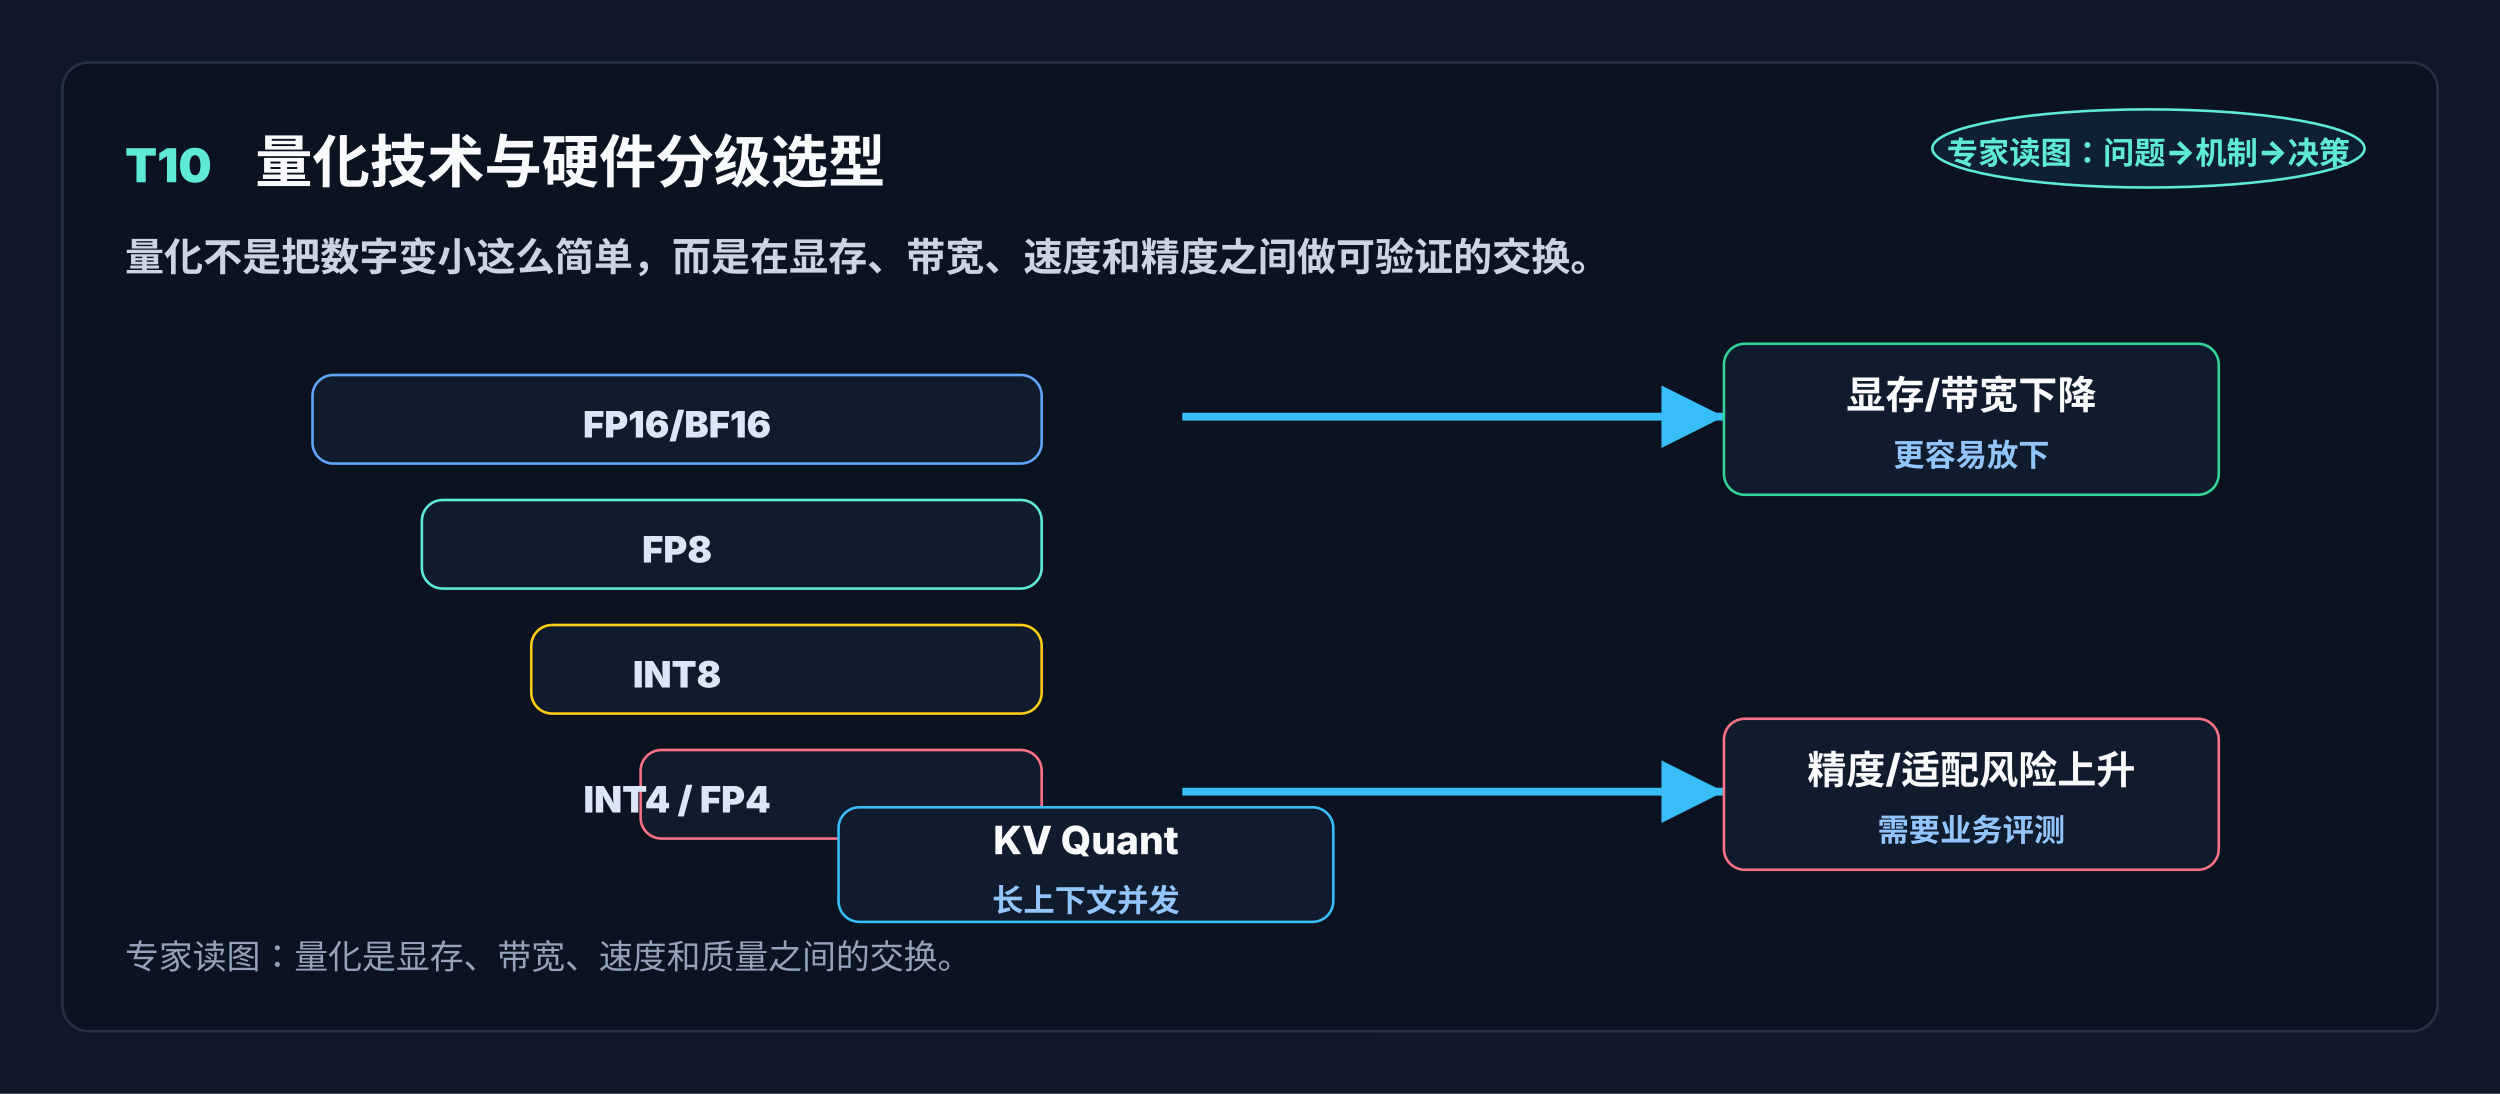
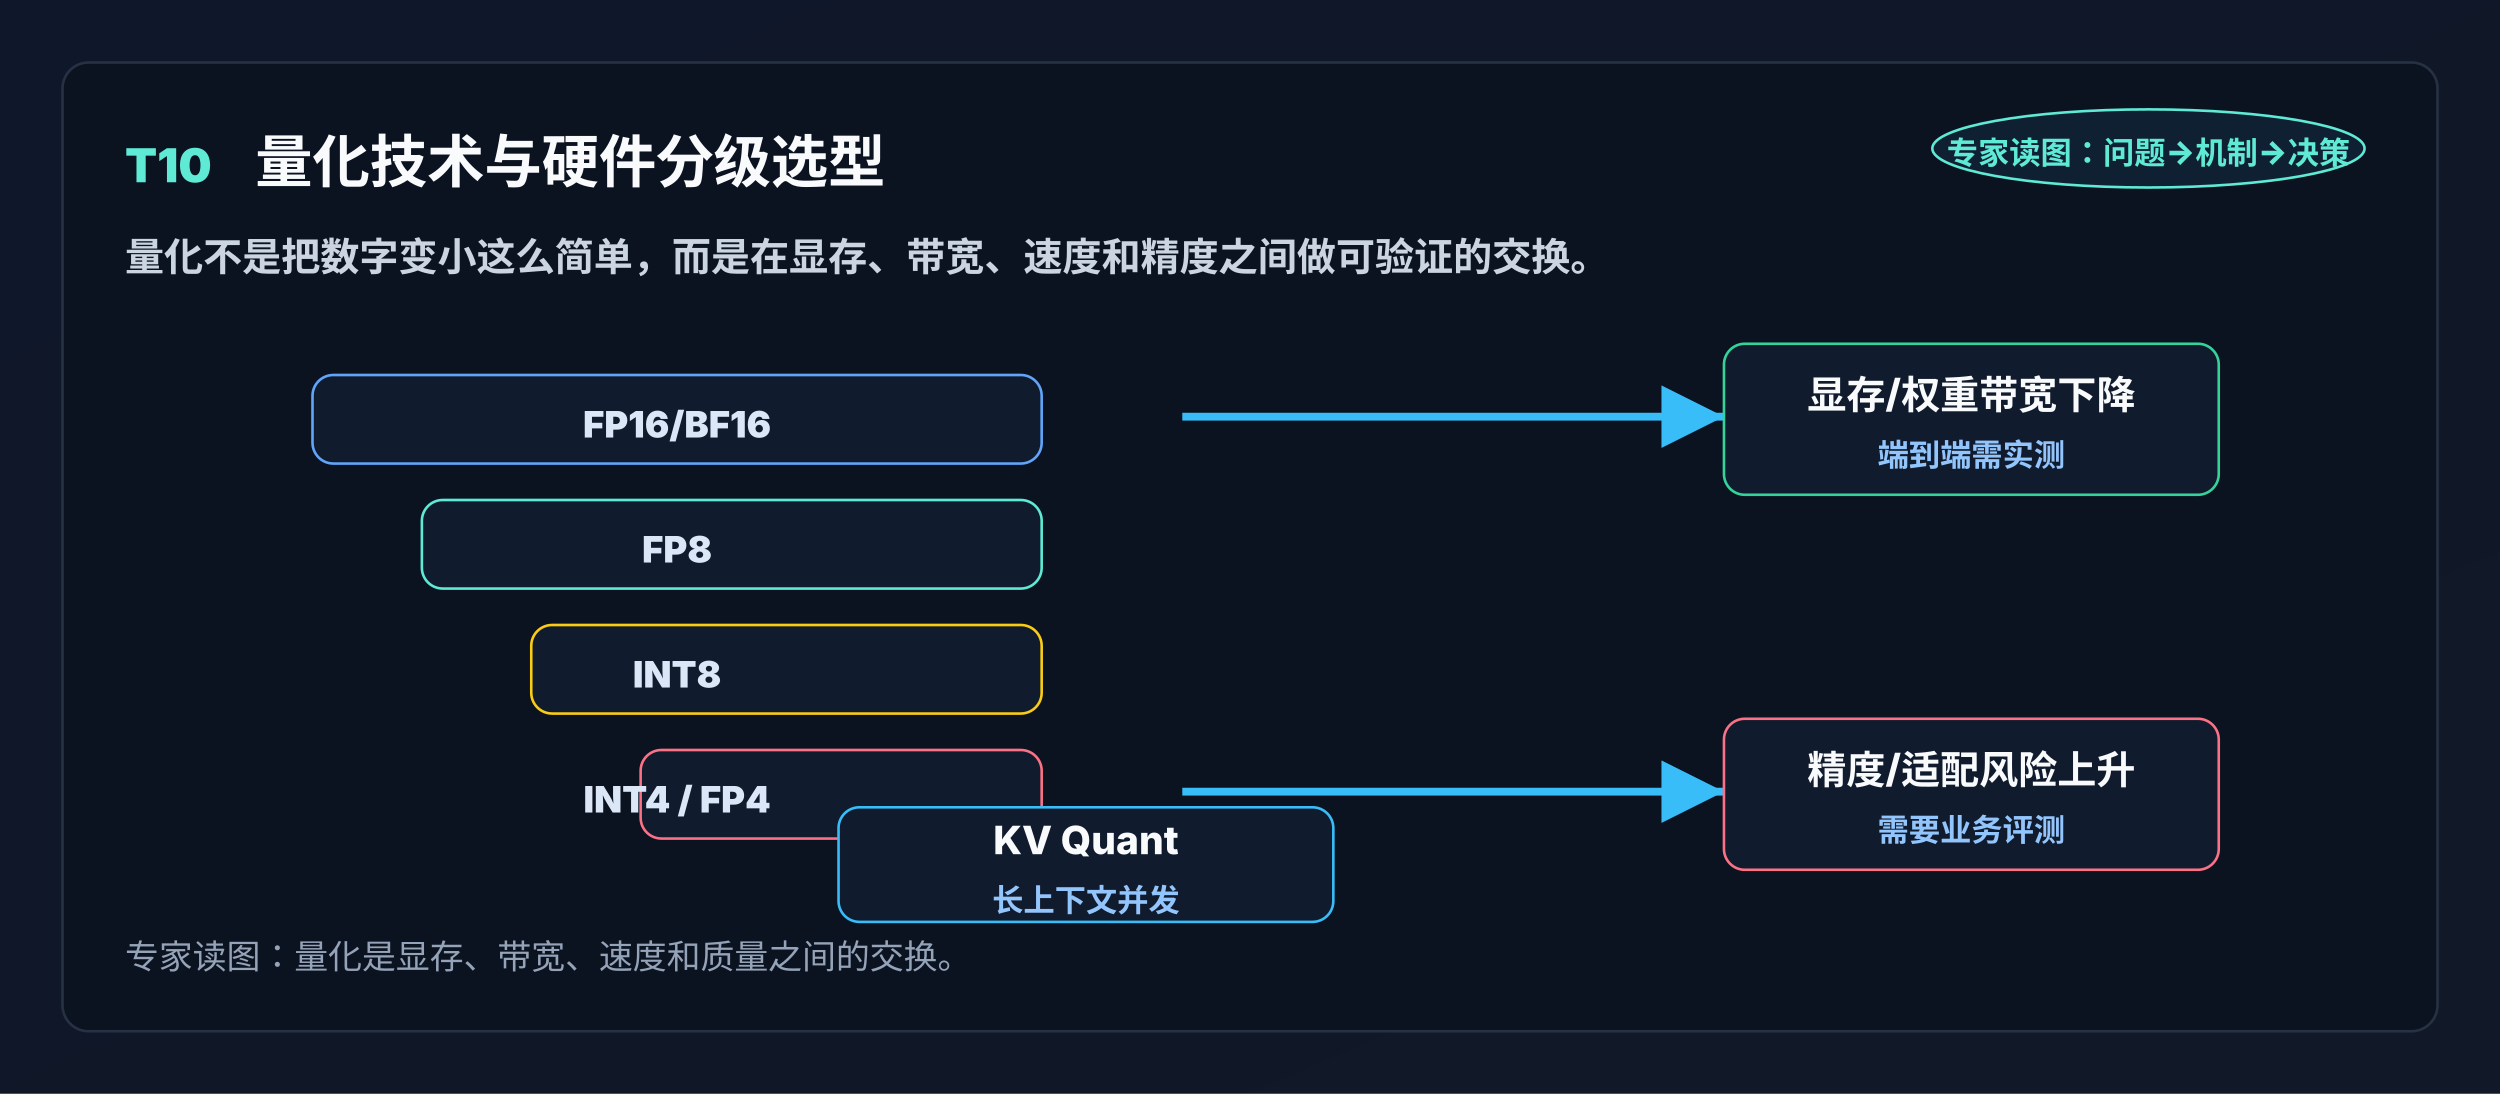
<svg xmlns="http://www.w3.org/2000/svg" width="960" height="420" viewBox="0 0 960 420" role="img" aria-labelledby="title desc">
  <defs>
    <marker id="arrow" markerWidth="12" markerHeight="12" refX="10" refY="6" orient="auto">
      <path d="M2,2 L10,6 L2,10 Z" fill="#38bdf8" />
    </marker>
    <linearGradient id="bg" x1="0" y1="0" x2="1" y2="1">
      <stop offset="0" stop-color="#0f172a" />
      <stop offset="1" stop-color="#111827" />
    </linearGradient>
  </defs>
  <rect width="960" height="420" fill="url(#bg)" />
  <rect x="24" y="24" width="912" height="372" rx="10" fill="#0b1220" stroke="#263143" />
  <text x="48" y="70" text-anchor="start" fill="#5eead4" font-size="18" font-weight="900" font-family="Inter, Microsoft YaHei, Segoe UI, sans-serif">T10</text>
  <text x="98" y="70" text-anchor="start" fill="#f8fafc" font-size="22" font-weight="900" font-family="Inter, Microsoft YaHei, Segoe UI, sans-serif">量化技术与硬件分级选型</text>
  <text x="48" y="104" text-anchor="start" fill="#cbd5e1" font-size="15" font-weight="600" font-family="Inter, Microsoft YaHei, Segoe UI, sans-serif">量化不是把数字变小这么简单，而是在显存、带宽、速度和精度之间做可验证的交换。</text>
  <rect x="742" y="42" width="166" height="30" rx="999" fill="#102033" stroke="#5eead4" opacity="1" />
  <text x="825" y="63" text-anchor="middle" fill="#5eead4" font-size="12" font-weight="900" font-family="Inter, Microsoft YaHei, Segoe UI, sans-serif">专家读图：问题→机制→决策</text>
  <rect x="120" y="144" width="280" height="34" rx="8" fill="#101b2d" stroke="#60a5fa" opacity="1" />
  <text x="260" y="168" text-anchor="middle" fill="#dbe7f6" font-size="14" font-weight="900" font-family="Inter, Microsoft YaHei, Segoe UI, sans-serif">FP16/BF16</text>
  <rect x="162" y="192" width="238" height="34" rx="8" fill="#101b2d" stroke="#5eead4" opacity="1" />
  <text x="260" y="216" text-anchor="middle" fill="#dbe7f6" font-size="14" font-weight="900" font-family="Inter, Microsoft YaHei, Segoe UI, sans-serif">FP8</text>
  <rect x="204" y="240" width="196" height="34" rx="8" fill="#101b2d" stroke="#facc15" opacity="1" />
  <text x="260" y="264" text-anchor="middle" fill="#dbe7f6" font-size="14" font-weight="900" font-family="Inter, Microsoft YaHei, Segoe UI, sans-serif">INT8</text>
  <rect x="246" y="288" width="154" height="34" rx="8" fill="#101b2d" stroke="#fb7185" opacity="1" />
  <text x="260" y="312" text-anchor="middle" fill="#dbe7f6" font-size="14" font-weight="900" font-family="Inter, Microsoft YaHei, Segoe UI, sans-serif">INT4 / FP4</text>
  <path d="M 454 160 L 662 160" stroke="#38bdf8" stroke-width="3" marker-end="url(#arrow)" fill="none" />
  <path d="M 454 304 L 662 304" stroke="#38bdf8" stroke-width="3" marker-end="url(#arrow)" fill="none" />
  <rect x="662" y="132" width="190" height="58" rx="8" fill="#101b2d" stroke="#34d399" opacity="1" />
-   <text x="757" y="157" text-anchor="middle" fill="#f8fafc" font-size="15" font-weight="800" font-family="Inter, Microsoft YaHei, Segoe UI, sans-serif">显存/带宽下降</text>
-   <text x="757" y="179" text-anchor="middle" fill="#93c5fd" font-size="12" font-weight="600" font-family="Inter, Microsoft YaHei, Segoe UI, sans-serif">更容易放下</text>
+   <text x="757" y="157" text-anchor="middle" fill="#f8fafc" font-size="15" font-weight="800" font-family="Inter, Microsoft YaHei, Segoe UI, sans-serif">显存/权重带宽下降</text>
+   <text x="757" y="179" text-anchor="middle" fill="#93c5fd" font-size="12" font-weight="600" font-family="Inter, Microsoft YaHei, Segoe UI, sans-serif">端到端需实测</text>
  <rect x="662" y="276" width="190" height="58" rx="8" fill="#101b2d" stroke="#fb7185" opacity="1" />
  <text x="757" y="301" text-anchor="middle" fill="#f8fafc" font-size="15" font-weight="800" font-family="Inter, Microsoft YaHei, Segoe UI, sans-serif">精度/适配风险上升</text>
  <text x="757" y="323" text-anchor="middle" fill="#93c5fd" font-size="12" font-weight="600" font-family="Inter, Microsoft YaHei, Segoe UI, sans-serif">需要业务评测</text>
  <rect x="322" y="310" width="190" height="44" rx="8" fill="#101b2d" stroke="#38bdf8" opacity="1" />
  <text x="417" y="328" text-anchor="middle" fill="#f8fafc" font-size="15" font-weight="800" font-family="Inter, Microsoft YaHei, Segoe UI, sans-serif">KV Quant</text>
  <text x="417" y="350" text-anchor="middle" fill="#93c5fd" font-size="12" font-weight="600" font-family="Inter, Microsoft YaHei, Segoe UI, sans-serif">长上下文并发</text>
  <text x="48" y="372" text-anchor="start" fill="#94a3b8" font-size="13" font-weight="500" font-family="Inter, Microsoft YaHei, Segoe UI, sans-serif">专家读图：量化是显存、带宽、速度和质量之间的交换。</text>
</svg>
